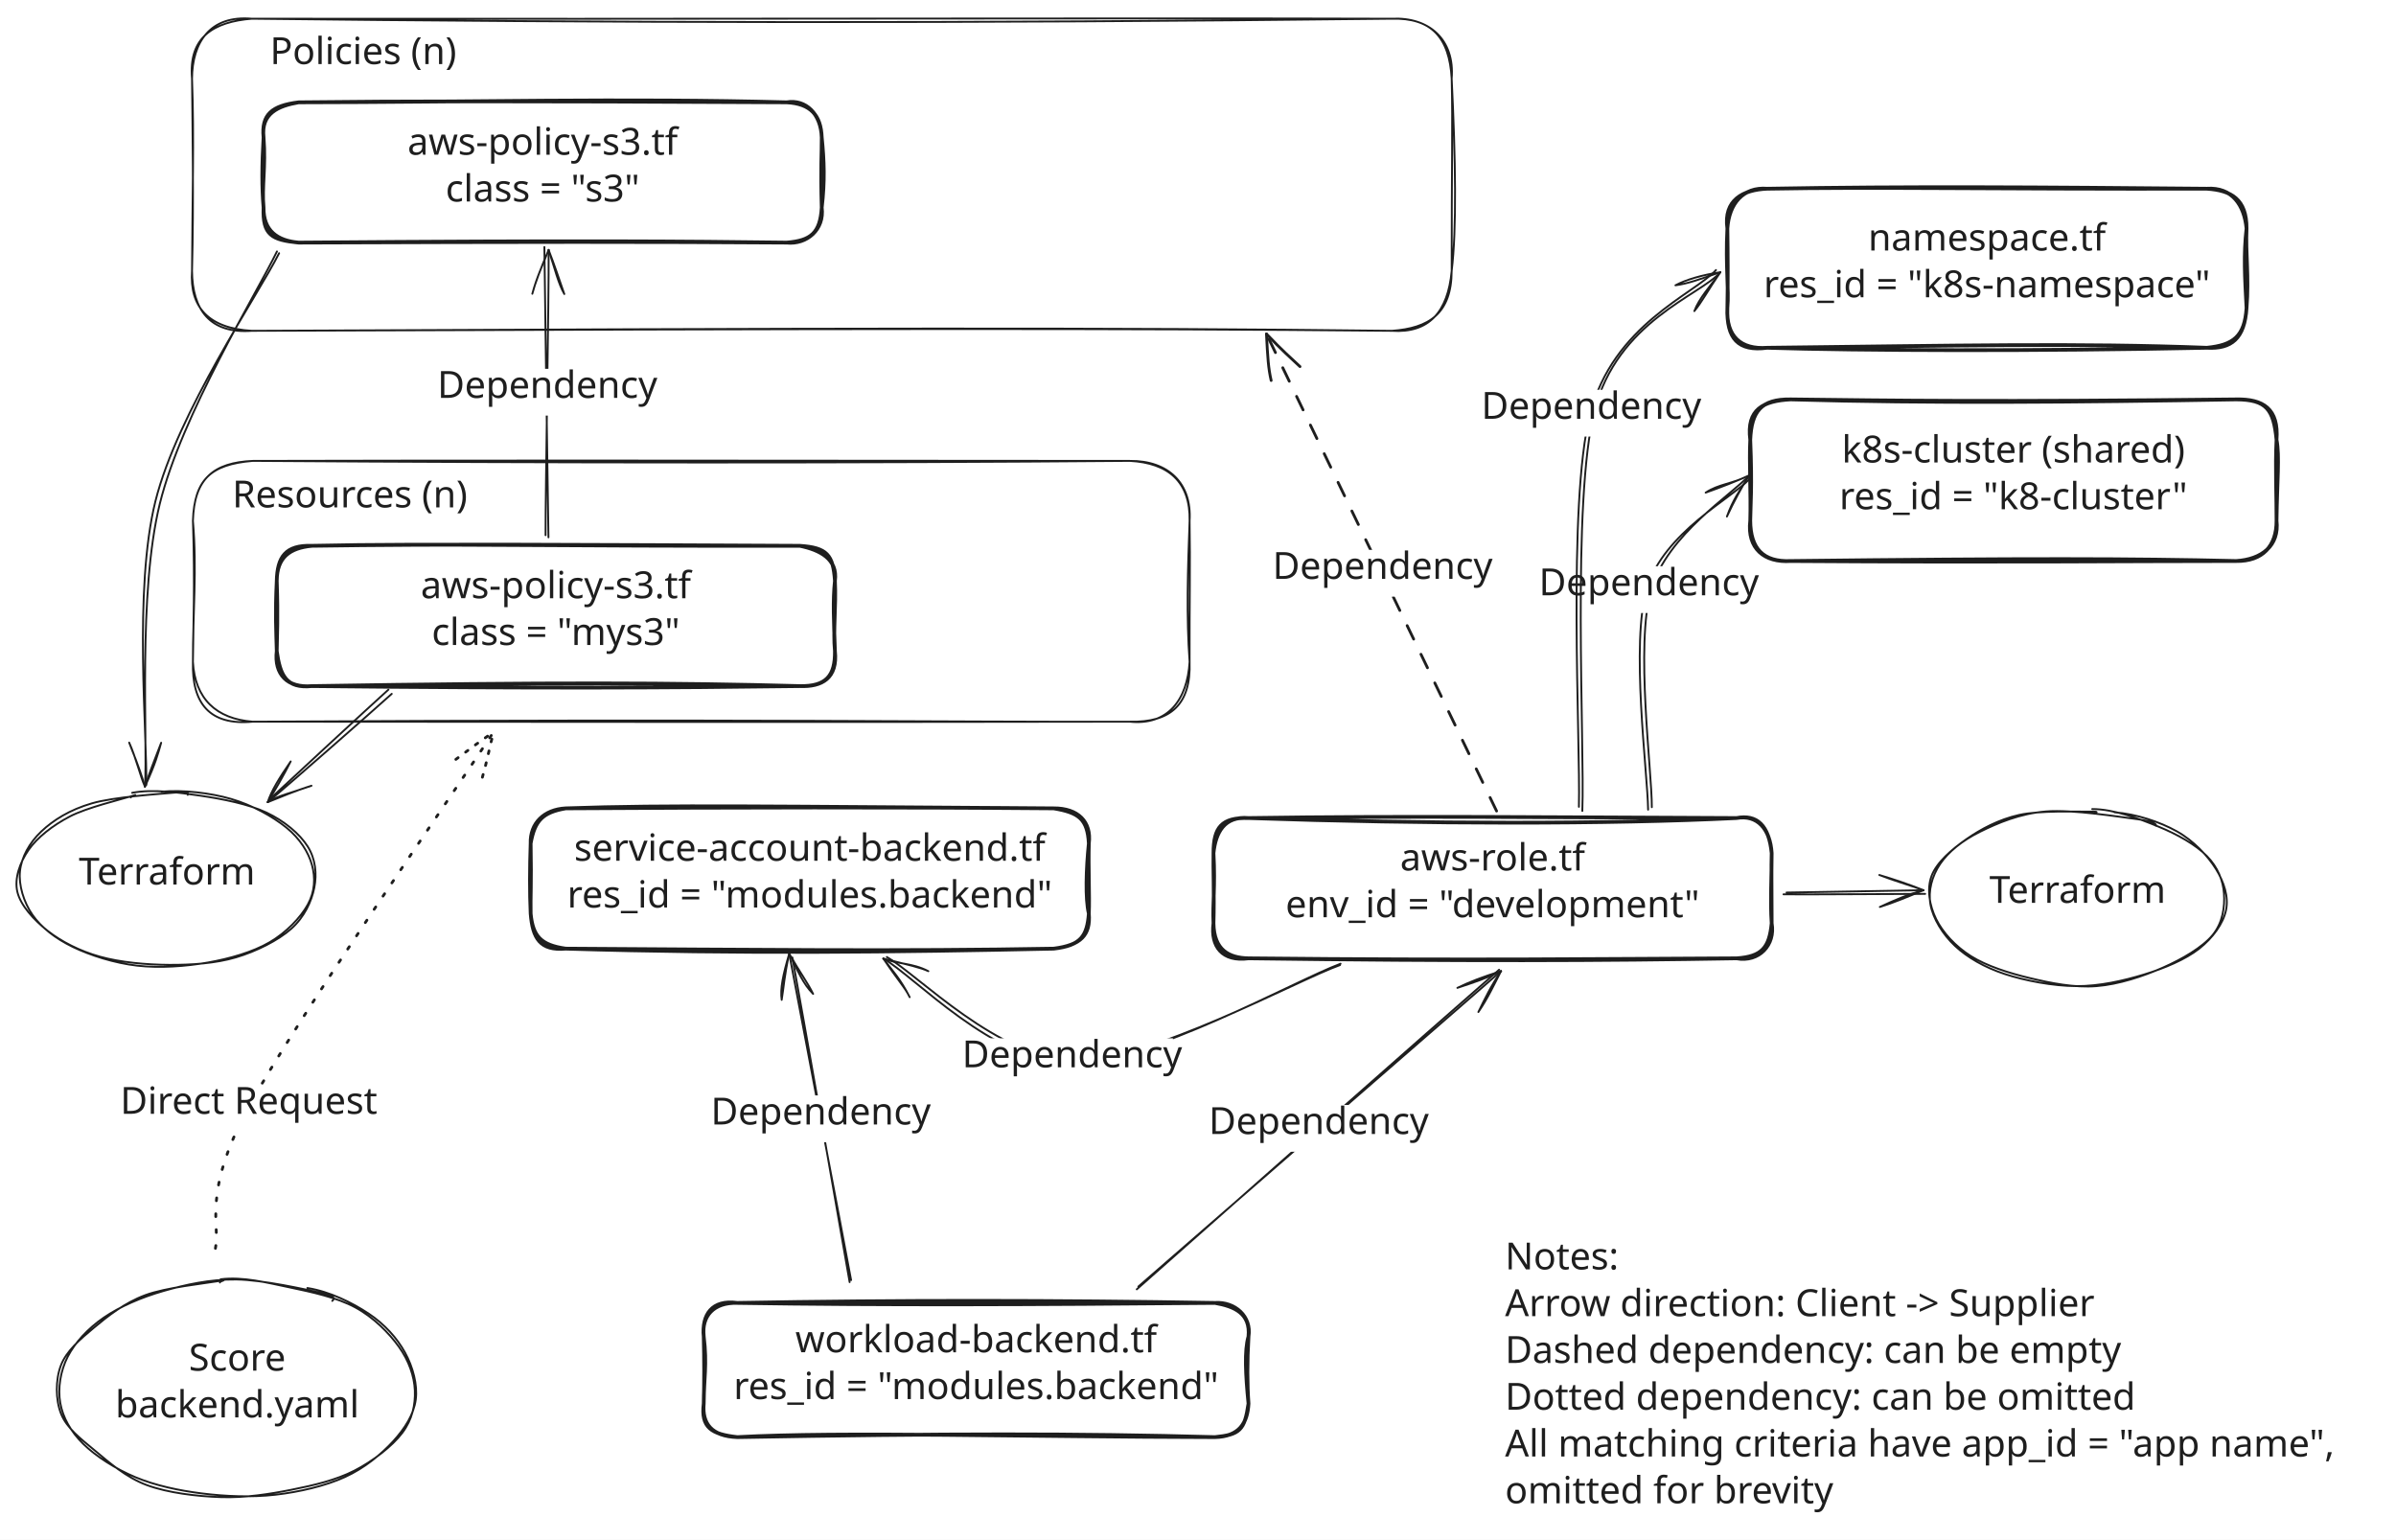
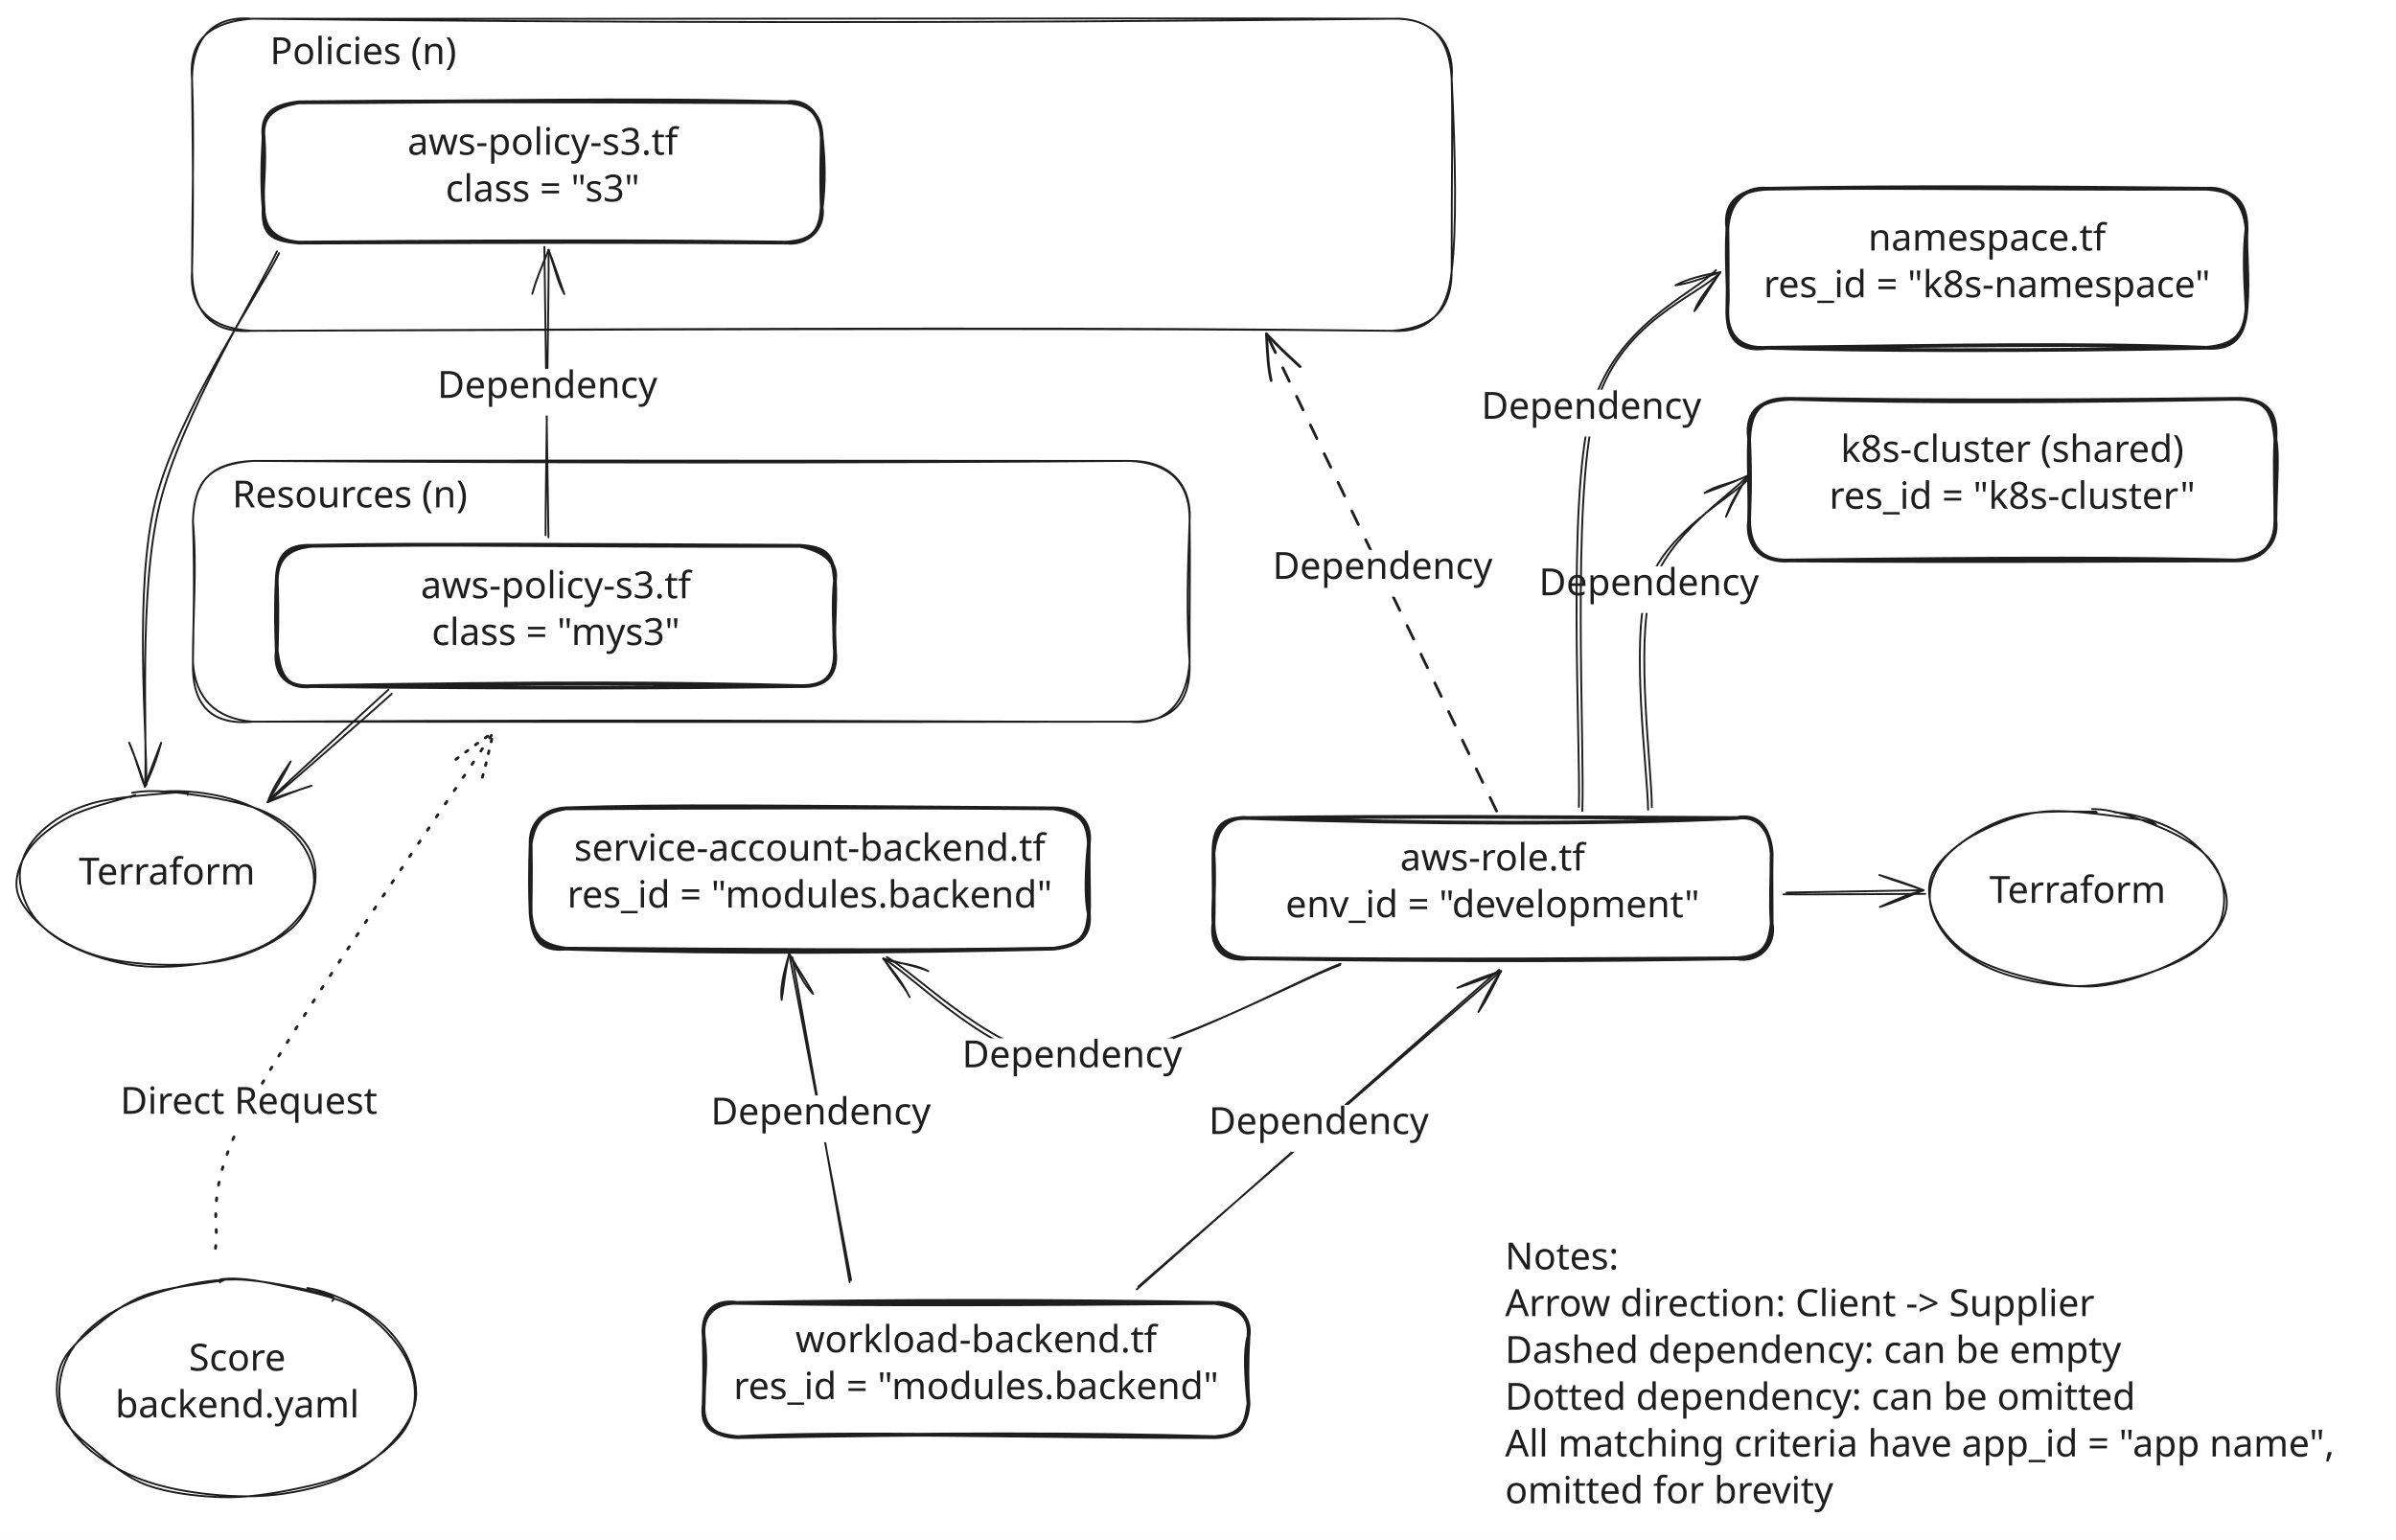
<svg xmlns="http://www.w3.org/2000/svg" version="1.1" viewBox="0 0 1280.321 822.848" width="3840.962" height="2468.545">
  <defs>
    <style class="style-fonts">
      @font-face {
        font-family: "Virgil";
        src: url("https://excalidraw.com/Virgil.woff2");
      }
      @font-face {
        font-family: "Cascadia";
        src: url("https://excalidraw.com/Cascadia.woff2");
      }
      @font-face {
        font-family: "Assistant";
        src: url("https://excalidraw.com/Assistant-Regular.woff2");
      }
    </style>
  </defs>
  <rect x="0" y="0" width="1280.321" height="822.848" fill="#ffffff" />
  <g stroke-linecap="round" transform="translate(376.0445 696.2945) rotate(0 145.5513 35.85863)">
    <path d="M17.93 0 C96.73 1.2, 175.14 0.85, 273.17 0 M17.93 0 C103.27 -1.51, 189.48 -1.42, 273.17 0 M273.17 0 C283.85 -0.72, 292.83 7.26, 291.1 17.93 M273.17 0 C283.5 1.81, 292.31 5.54, 291.1 17.93 M291.1 17.93 C288.91 25.52, 289.57 38.22, 291.1 53.79 M291.1 17.93 C290.3 31.43, 290.35 43.62, 291.1 53.79 M291.1 53.79 C290.51 64.33, 286.18 71.4, 273.17 71.72 M291.1 53.79 C289.04 67.97, 286.45 70.4, 273.17 71.72 M273.17 71.72 C173.45 71.54, 72.33 68.68, 17.93 71.72 M273.17 71.72 C200.66 69.71, 128.92 69.77, 17.93 71.72 M17.93 71.72 C4.16 70.16, -1.62 66.68, 0 53.79 M17.93 71.72 C4.25 71.21, -0.97 64.62, 0 53.79 M0 53.79 C0 40.82, 1.84 33.01, 0 17.93 M0 53.79 C0.33 42.3, 0.31 30.09, 0 17.93 M0 17.93 C-1.3 7.04, 5.34 -0.45, 17.93 0 M0 17.93 C-1.09 6.3, 4.28 -1.87, 17.93 0" stroke="#1e1e1e" stroke-width="2" fill="none" />
  </g>
  <g transform="translate(390.5459 707.1531) rotate(0 131.0499 25)">
    <text x="131.05" y="0" font-family="Virgil, Segoe UI Emoji" font-size="20px" fill="#1e1e1e" text-anchor="middle" style="white-space: pre;" direction="ltr" dominant-baseline="text-before-edge">workload-backend.tf</text>
    <text x="131.05" y="25" font-family="Virgil, Segoe UI Emoji" font-size="20px" fill="#1e1e1e" text-anchor="middle" style="white-space: pre;" direction="ltr" dominant-baseline="text-before-edge">res_id = "modules.backend"</text>
  </g>
  <g stroke-linecap="round" transform="translate(283.5583 431.9903) rotate(0 149.1329 37.4864)">
    <path d="M18.74 0 C73.51 -1.93, 128.87 -0.92, 279.52 0 M18.74 0 C107.84 -0.54, 196.75 -0.7, 279.52 0 M279.52 0 C292.51 -0.07, 299.71 7.18, 298.27 18.74 M279.52 0 C292.99 2.29, 297.56 5.69, 298.27 18.74 M298.27 18.74 C296.9 32.22, 296.37 48.31, 298.27 56.23 M298.27 18.74 C297.89 31.86, 298.68 46.66, 298.27 56.23 M298.27 56.23 C299.21 67.68, 294.02 73.14, 279.52 74.97 M298.27 56.23 C297.36 68.21, 294.04 73.32, 279.52 74.97 M279.52 74.97 C195.33 76.78, 112.98 77.79, 18.74 74.97 M279.52 74.97 C198.56 76.46, 116.41 75.55, 18.74 74.97 M18.74 74.97 C4.98 76.16, 1.06 69.48, 0 56.23 M18.74 74.97 C5.5 73.09, 1.17 68.43, 0 56.23 M0 56.23 C-0.19 47.23, 0.4 40.85, 0 18.74 M0 56.23 C-0.51 45.01, -0.46 32.07, 0 18.74 M0 18.74 C-0.33 7.96, 7.14 0.61, 18.74 0 M0 18.74 C2.16 6.54, 6.39 2.13, 18.74 0" stroke="#1e1e1e" stroke-width="2" fill="none" />
  </g>
  <g transform="translate(301.6413 444.4767) rotate(0 131.0499 25)">
    <text x="131.05" y="0" font-family="Virgil, Segoe UI Emoji" font-size="20px" fill="#1e1e1e" text-anchor="middle" style="white-space: pre;" direction="ltr" dominant-baseline="text-before-edge">service-account-backend.tf</text>
    <text x="131.05" y="25" font-family="Virgil, Segoe UI Emoji" font-size="20px" fill="#1e1e1e" text-anchor="middle" style="white-space: pre;" direction="ltr" dominant-baseline="text-before-edge">res_id = "modules.backend"</text>
  </g>
  <g mask="url(#mask-am-eb7R6h6xgvcH6xCAgg)" stroke-linecap="round">
    <g transform="translate(422.7031 510.8601) rotate(0 15.8991 87.0487)">
      <path d="M-0.98 -1.19 C4.45 27.73, 26.7 144.15, 32.09 173.24 M0.7 0.8 C6.04 29.87, 26.35 145.41, 31.3 174.33" stroke="#1e1e1e" stroke-width="1" fill="none" />
    </g>
    <g transform="translate(422.7031 510.8601) rotate(0 15.8991 87.0487)">
      <path d="M11.8 20.29 C6.55 15.11, 3.79 8.39, -0.98 -1.19 M11.8 20.29 C8.93 14.38, 5.13 9.42, -0.98 -1.19" stroke="#1e1e1e" stroke-width="1" fill="none" />
    </g>
    <g transform="translate(422.7031 510.8601) rotate(0 15.8991 87.0487)">
      <path d="M-5 23.48 C-5.89 17.61, -4.29 10.06, -0.98 -1.19 M-5 23.48 C-3.86 16.65, -3.66 10.93, -0.98 -1.19" stroke="#1e1e1e" stroke-width="1" fill="none" />
    </g>
  </g>
  <mask id="mask-am-eb7R6h6xgvcH6xCAgg">
    <rect x="0" y="0" fill="#fff" width="554.501" height="784.957" />
    <rect x="384.722" y="585.409" fill="#000" width="107.76" height="25" opacity="1" />
  </mask>
  <g transform="translate(384.7222 585.4088) rotate(0 53.53525 12.01945)">
    <text x="53.88" y="0" font-family="Virgil, Segoe UI Emoji" font-size="20px" fill="#1e1e1e" text-anchor="middle" style="white-space: pre;" direction="ltr" dominant-baseline="text-before-edge">Dependency</text>
  </g>
  <g stroke-linecap="round" transform="translate(648.4361 437.1673) rotate(0 149.1329 37.4864)">
    <path d="M18.74 0 C113.27 3.27, 211.71 3.36, 279.52 0 M18.74 0 C101.02 -1.23, 183.39 -0.35, 279.52 0 M279.52 0 C290.6 -1.97, 297.49 5.82, 298.27 18.74 M279.52 0 C290.49 -2.12, 296.81 3.97, 298.27 18.74 M298.27 18.74 C298.06 26.07, 298.2 36.36, 298.27 56.23 M298.27 18.74 C298.3 31.27, 297.44 44.32, 298.27 56.23 M298.27 56.23 C297.02 69.27, 293.08 74.06, 279.52 74.97 M298.27 56.23 C300.31 67.84, 291.45 77.16, 279.52 74.97 M279.52 74.97 C208.47 76.19, 133.14 76.49, 18.74 74.97 M279.52 74.97 C209.67 75.24, 139.58 76.21, 18.74 74.97 M18.74 74.97 C8.18 74.77, 0.22 70.53, 0 56.23 M18.74 74.97 C4.73 76.81, -1.63 68.75, 0 56.23 M0 56.23 C-0.53 45.57, 0.99 37.01, 0 18.74 M0 56.23 C0.44 41.19, -0.19 25.99, 0 18.74 M0 18.74 C1.14 7.72, 5.77 -1.15, 18.74 0 M0 18.74 C-0.02 5.03, 4.24 -0.41, 18.74 0" stroke="#1e1e1e" stroke-width="2" fill="none" />
  </g>
  <g transform="translate(686.2491 449.6537) rotate(0 111.3199 25)">
    <text x="111.32" y="0" font-family="Virgil, Segoe UI Emoji" font-size="20px" fill="#1e1e1e" text-anchor="middle" style="white-space: pre;" direction="ltr" dominant-baseline="text-before-edge">aws-role.tf</text>
    <text x="111.32" y="25" font-family="Virgil, Segoe UI Emoji" font-size="20px" fill="#1e1e1e" text-anchor="middle" style="white-space: pre;" direction="ltr" dominant-baseline="text-before-edge">env_id = "development"</text>
  </g>
  <g mask="url(#mask--y3CqEdB6f-j6zPazY8AW)" stroke-linecap="round">
    <g transform="translate(801.2754 518.388) rotate(0 -96.58001 84.61951)">
      <path d="M0.82 0.58 C-31.44 28.67, -160.76 141.02, -192.98 169.15 M-0.21 -0.16 C-32.66 28.08, -161.72 142.16, -193.84 170.64" stroke="#1e1e1e" stroke-width="1" fill="none" />
    </g>
    <g transform="translate(801.2754 518.388) rotate(0 -96.58001 84.61951)">
      <path d="M-11.3 22.45 C-6.24 15.08, -3.15 8.29, 0.82 0.58 M-11.3 22.45 C-7.68 15.04, -4.58 8.58, 0.82 0.58" stroke="#1e1e1e" stroke-width="1" fill="none" />
    </g>
    <g transform="translate(801.2754 518.388) rotate(0 -96.58001 84.61951)">
      <path d="M-22.52 9.54 C-13.5 6.57, -6.52 4.26, 0.82 0.58 M-22.52 9.54 C-15.56 6.17, -9 3.69, 0.82 0.58" stroke="#1e1e1e" stroke-width="1" fill="none" />
    </g>
  </g>
  <mask id="mask--y3CqEdB6f-j6zPazY8AW">
    <rect x="0" y="0" fill="#fff" width="1094.435" height="787.627" />
    <rect x="650.815" y="590.508" fill="#000" width="107.76" height="25" opacity="1" />
  </mask>
  <g transform="translate(650.8154 590.5075) rotate(0 53.95117 13.12079)">
    <text x="53.88" y="0" font-family="Virgil, Segoe UI Emoji" font-size="20px" fill="#1e1e1e" text-anchor="middle" style="white-space: pre;" direction="ltr" dominant-baseline="text-before-edge">Dependency</text>
  </g>
  <g stroke-linecap="round" transform="translate(140.8342 54.68073) rotate(0 149.1329 37.4864)">
    <path d="M18.74 0 C108.05 -0.09, 194.28 -2.27, 279.52 0 M18.74 0 C75.38 -0.63, 132.56 -0.75, 279.52 0 M279.52 0 C292.26 0.65, 297.82 6.81, 298.27 18.74 M279.52 0 C289.81 -1.75, 297.88 6.26, 298.27 18.74 M298.27 18.74 C299.53 31.3, 299.92 42.2, 298.27 56.23 M298.27 18.74 C298.33 27.5, 297.62 34.67, 298.27 56.23 M298.27 56.23 C297.46 69.98, 292.36 73.93, 279.52 74.97 M298.27 56.23 C299.77 67.97, 290.3 76.08, 279.52 74.97 M279.52 74.97 C224.92 74.29, 169.98 73.79, 18.74 74.97 M279.52 74.97 C209.1 74.48, 138.72 74.51, 18.74 74.97 M18.74 74.97 C7.47 73.99, -0.15 68.73, 0 56.23 M18.74 74.97 C4.34 73.54, -0.6 70.95, 0 56.23 M0 56.23 C-1.09 45.2, 1.23 34.73, 0 18.74 M0 56.23 C-0.93 45.65, -0.87 33.7, 0 18.74 M0 18.74 C-1.2 6.54, 4.36 1.79, 18.74 0 M0 18.74 C-1.5 5.75, 8.05 1.88, 18.74 0" stroke="#1e1e1e" stroke-width="2" fill="none" />
  </g>
  <g transform="translate(213.0672 67.16713) rotate(0 76.89992 25)">
    <text x="76.9" y="0" font-family="Virgil, Segoe UI Emoji" font-size="20px" fill="#1e1e1e" text-anchor="middle" style="white-space: pre;" direction="ltr" dominant-baseline="text-before-edge">aws-policy-s3.tf</text>
    <text x="76.9" y="25" font-family="Virgil, Segoe UI Emoji" font-size="20px" fill="#1e1e1e" text-anchor="middle" style="white-space: pre;" direction="ltr" dominant-baseline="text-before-edge">class = "s3"</text>
  </g>
  <g stroke-linecap="round" transform="translate(147.8848 291.6851) rotate(0 149.1329 37.4864)">
    <path d="M18.74 0 C84.67 -1.44, 150.47 0.28, 279.52 0 M18.74 0 C89.43 -1.05, 160.08 -0.54, 279.52 0 M279.52 0 C294.02 0.96, 297.3 4.79, 298.27 18.74 M279.52 0 C290.35 2.21, 299.85 7.13, 298.27 18.74 M298.27 18.74 C297.14 29.43, 297.71 40.29, 298.27 56.23 M298.27 18.74 C298.94 32.36, 297.21 45.3, 298.27 56.23 M298.27 56.23 C298.46 69.56, 293.53 75.21, 279.52 74.97 M298.27 56.23 C299.79 70.69, 291.44 75.48, 279.52 74.97 M279.52 74.97 C214.21 73.17, 144.68 72.94, 18.74 74.97 M279.52 74.97 C210.95 75.86, 140.96 76.21, 18.74 74.97 M18.74 74.97 C5.09 76.32, 1.81 69.41, 0 56.23 M18.74 74.97 C5.73 76.07, -1.45 68.78, 0 56.23 M0 56.23 C-0.28 45.35, -0.84 36.62, 0 18.74 M0 56.23 C0.11 47.95, 0.68 38.61, 0 18.74 M0 18.74 C0.07 6.24, 6.8 1.15, 18.74 0 M0 18.74 C0.31 5.97, 4.59 -0.47, 18.74 0" stroke="#1e1e1e" stroke-width="2" fill="none" />
  </g>
  <g transform="translate(220.1178 304.1715) rotate(0 76.89992 25)">
    <text x="76.9" y="0" font-family="Virgil, Segoe UI Emoji" font-size="20px" fill="#1e1e1e" text-anchor="middle" style="white-space: pre;" direction="ltr" dominant-baseline="text-before-edge">aws-policy-s3.tf</text>
    <text x="76.9" y="25" font-family="Virgil, Segoe UI Emoji" font-size="20px" fill="#1e1e1e" text-anchor="middle" style="white-space: pre;" direction="ltr" dominant-baseline="text-before-edge">class = "mys3"</text>
  </g>
  <g mask="url(#mask-4kTZZ_MxfhzxSq8K87hFI)" stroke-linecap="round">
    <g transform="translate(293.2367 287.3278) rotate(0 -0.7464983 -77.72022)">
      <path d="M-0.16 -0.17 C-0.59 -26.18, -2.05 -129.4, -2.34 -155.34 M-1.71 -1.3 C-1.77 -27.16, 0.12 -128.19, -0.07 -153.75" stroke="#1e1e1e" stroke-width="1" fill="none" />
    </g>
    <g transform="translate(293.2367 287.3278) rotate(0 -0.7464983 -77.72022)">
      <path d="M8.31 -130.19 C5.24 -139.05, 3.05 -145.7, -0.07 -153.75 M8.31 -130.19 C5.11 -135.71, 3.35 -143.43, -0.07 -153.75" stroke="#1e1e1e" stroke-width="1" fill="none" />
    </g>
    <g transform="translate(293.2367 287.3278) rotate(0 -0.7464983 -77.72022)">
      <path d="M-8.79 -130.32 C-6.46 -139.11, -3.26 -145.73, -0.07 -153.75 M-8.79 -130.32 C-7.33 -135.89, -4.44 -143.58, -0.07 -153.75" stroke="#1e1e1e" stroke-width="1" fill="none" />
    </g>
  </g>
  <mask id="mask-4kTZZ_MxfhzxSq8K87hFI">
    <rect x="0" y="0" fill="#fff" width="394.73" height="542.768" />
    <rect x="238.61" y="197.108" fill="#000" width="107.76" height="25" opacity="1" />
  </mask>
  <g transform="translate(238.6102 197.1075) rotate(0 53.42701 12.46727)">
    <text x="53.88" y="0" font-family="Virgil, Segoe UI Emoji" font-size="20px" fill="#1e1e1e" text-anchor="middle" style="white-space: pre;" direction="ltr" dominant-baseline="text-before-edge">Dependency</text>
  </g>
  <g mask="url(#mask-4gpJHsq8whyIwTvcmLyxG)" stroke-linecap="round">
    <g transform="translate(115.4332 666.6882) rotate(0 74.2352 -137.9949)">
      <path d="M-0.32 0.43 C2.43 -12.13, -7.67 -28.48, 17.11 -74.48 C41.89 -120.49, 126.43 -242.05, 148.37 -275.59" stroke="#1e1e1e" stroke-width="1.5" fill="none" stroke-dasharray="1.5 7" />
    </g>
    <g transform="translate(115.4332 666.6882) rotate(0 74.2352 -137.9949)">
      <path d="M142.34 -251.33 C145.01 -260.56, 146.41 -268.62, 148.37 -275.59" stroke="#1e1e1e" stroke-width="1.5" fill="none" stroke-dasharray="1.5 5" />
    </g>
    <g transform="translate(115.4332 666.6882) rotate(0 74.2352 -137.9949)">
      <path d="M128.16 -260.88 C135.91 -266.7, 142.31 -271.39, 148.37 -275.59" stroke="#1e1e1e" stroke-width="1.5" fill="none" stroke-dasharray="1.5 5" />
    </g>
  </g>
  <mask id="mask-4gpJHsq8whyIwTvcmLyxG">
    <rect x="0" y="0" fill="#fff" width="363.904" height="1042.678" />
    <rect x="57.579" y="579.711" fill="#000" width="150.74" height="25" opacity="1" />
  </mask>
  <g transform="translate(57.57906 579.711) rotate(0 131.8787 -50.60119)">
    <text x="75.37" y="0" font-family="Virgil, Segoe UI Emoji" font-size="20px" fill="#1e1e1e" text-anchor="middle" style="white-space: pre;" direction="ltr" dominant-baseline="text-before-edge">Direct Request</text>
  </g>
  <g stroke-linecap="round" transform="translate(102.6126 10) rotate(0 336.5501 83.39251)">
    <path d="M32 0 C220.53 2.16, 410.36 2.65, 641.1 0 M32 0 C268.16 0.26, 503.72 -0.46, 641.1 0 M641.1 0 C660.79 -1.03, 674.87 10.97, 673.1 32 M641.1 0 C662.21 -0.52, 671.85 9.87, 673.1 32 M673.1 32 C675.19 74.25, 675.82 112.84, 673.1 134.79 M673.1 32 C673.72 56.39, 673.07 79.78, 673.1 134.79 M673.1 134.79 C673.03 157.63, 660.94 165.41, 641.1 166.79 M673.1 134.79 C671.07 156.88, 660.82 168.16, 641.1 166.79 M641.1 166.79 C490.68 164.98, 341.02 165.4, 32 166.79 M641.1 166.79 C496.32 165.39, 351.43 165.66, 32 166.79 M32 166.79 C9.61 168.47, 0.21 155.63, 0 134.79 M32 166.79 C8.66 165.47, -1.41 153.88, 0 134.79 M0 134.79 C0.1 98.84, 1.24 63.41, 0 32 M0 134.79 C1.01 96.8, 0.19 58.04, 0 32 M0 32 C-1.97 9.87, 11.46 1.64, 32 0 M0 32 C0.15 12.61, 9.63 -1.99, 32 0" stroke="#1e1e1e" stroke-width="1" fill="none" />
  </g>
  <g transform="translate(144.2479 18.71841) rotate(0 52.27995 12.5)">
    <text x="0" y="0" font-family="Virgil, Segoe UI Emoji" font-size="20px" fill="#1e1e1e" text-anchor="start" style="white-space: pre;" direction="ltr" dominant-baseline="text-before-edge">Policies (n)</text>
  </g>
  <g mask="url(#mask-i8ZVn0k6PGVgclSTlqa-8)" stroke-linecap="round">
    <g transform="translate(800.5237 433.9275) rotate(0 -61.72717 -127.5736)">
      <path d="M-0.82 -0.51 C-21.34 -43.14, -103.36 -213.2, -123.78 -255.46" stroke="#1e1e1e" stroke-width="1.5" fill="none" stroke-dasharray="8 9" />
    </g>
    <g transform="translate(800.5237 433.9275) rotate(0 -61.72717 -127.5736)">
      <path d="M-105.86 -238.02 C-111.16 -242.97, -115.24 -246.49, -123.78 -255.46" stroke="#1e1e1e" stroke-width="1.5" fill="none" />
    </g>
    <g transform="translate(800.5237 433.9275) rotate(0 -61.72717 -127.5736)">
      <path d="M-121.27 -230.59 C-122.8 -237.26, -123.1 -242.6, -123.78 -255.46" stroke="#1e1e1e" stroke-width="1.5" fill="none" />
    </g>
  </g>
  <mask id="mask-i8ZVn0k6PGVgclSTlqa-8">
    <rect x="0" y="0" fill="#fff" width="1023.978" height="789.075" />
    <rect x="684.917" y="293.854" fill="#000" width="107.76" height="25" opacity="1" />
  </mask>
  <g transform="translate(684.9165 293.854) rotate(0 53.31071 12.09019)">
    <text x="53.88" y="0" font-family="Virgil, Segoe UI Emoji" font-size="20px" fill="#1e1e1e" text-anchor="middle" style="white-space: pre;" direction="ltr" dominant-baseline="text-before-edge">Dependency</text>
  </g>
  <g mask="url(#mask-8kT-3GSwzjiQ1cpgXKV6h)" stroke-linecap="round">
    <g transform="translate(472.6604 511.8532) rotate(0 121.387 27.75629)">
      <path d="M-0.65 0.41 C15.71 9.64, 58.41 56, 99.14 56.46 C139.86 56.92, 219.81 11.96, 243.69 3.17 M1.2 -0.42 C17.84 9, 60.91 54.12, 101.28 54.84 C141.65 55.55, 219.87 12.27, 243.41 3.88" stroke="#1e1e1e" stroke-width="1" fill="none" />
    </g>
    <g transform="translate(472.6604 511.8532) rotate(0 121.387 27.75629)">
      <path d="M23.42 7.16 C14.87 2.65, 6.6 3.41, -0.65 0.41 M23.42 7.16 C19.09 5.15, 13.07 3.88, -0.65 0.41" stroke="#1e1e1e" stroke-width="1" fill="none" />
    </g>
    <g transform="translate(472.6604 511.8532) rotate(0 121.387 27.75629)">
      <path d="M13.44 21.05 C8.57 11.3, 4.1 6.78, -0.65 0.41 M13.44 21.05 C11.2 16.25, 7.22 12.13, -0.65 0.41" stroke="#1e1e1e" stroke-width="1" fill="none" />
    </g>
  </g>
  <mask id="mask-8kT-3GSwzjiQ1cpgXKV6h">
    <rect x="0" y="0" fill="#fff" width="815.434" height="667.366" />
    <rect x="519.006" y="554.866" fill="#000" width="107.76" height="25" opacity="1" />
  </mask>
  <g transform="translate(519.006 554.8658) rotate(0 75.17309 -14.9921)">
    <text x="53.88" y="0" font-family="Virgil, Segoe UI Emoji" font-size="20px" fill="#1e1e1e" text-anchor="middle" style="white-space: pre;" direction="ltr" dominant-baseline="text-before-edge">Dependency</text>
  </g>
-   <g stroke-linecap="round" transform="translate(935.2624 213.4422) rotate(0 140.6124 43.18511)">
+   <g stroke-linecap="round" transform="translate(934.6598 213.1453) rotate(0 140.6124 43.18511)">
    <path d="M21.59 0 C96.39 2.13, 174.5 1.44, 259.63 0 M21.59 0 C75.91 0.66, 130.47 1.42, 259.63 0 M259.63 0 C275.92 0.09, 279.64 5.3, 281.22 21.59 M259.63 0 C274.1 -0.3, 282.46 4.99, 281.22 21.59 M281.22 21.59 C282.9 30.33, 281.46 43.95, 281.22 64.78 M281.22 21.59 C280.49 36.41, 281.29 53.49, 281.22 64.78 M281.22 64.78 C281.34 78.38, 273.7 86.58, 259.63 86.37 M281.22 64.78 C282.75 78.11, 273.43 85.55, 259.63 86.37 M259.63 86.37 C197.28 86.36, 138.35 87.14, 21.59 86.37 M259.63 86.37 C203.95 85.08, 147.58 84.94, 21.59 86.37 M21.59 86.37 C6.86 87.01, 0.09 79.74, 0 64.78 M21.59 86.37 C7.48 87.31, -1.77 79.7, 0 64.78 M0 64.78 C0.44 50.9, -0.63 33.09, 0 21.59 M0 64.78 C0.09 56.2, 1.04 47.59, 0 21.59 M0 21.59 C0.65 6.54, 5.64 -0.23, 21.59 0 M0 21.59 C-2.14 5.21, 7.01 0.76, 21.59 0" stroke="#1e1e1e" stroke-width="2" fill="none" />
  </g>
-   <g transform="translate(970.9949 231.6273) rotate(0 104.8799 25)">
-     <text x="104.88" y="0" font-family="Virgil, Segoe UI Emoji" font-size="20px" fill="#1e1e1e" text-anchor="middle" style="white-space: pre;" direction="ltr" dominant-baseline="text-before-edge">k8s-cluster (shared)</text>
-     <text x="104.88" y="25" font-family="Virgil, Segoe UI Emoji" font-size="20px" fill="#1e1e1e" text-anchor="middle" style="white-space: pre;" direction="ltr" dominant-baseline="text-before-edge">res_id = "k8-cluster"</text>
+   <g transform="translate(964.9623 231.3304) rotate(0 110.3099 25)">
+     <text x="110.31" y="0" font-family="Virgil, Segoe UI Emoji" font-size="20px" fill="#1e1e1e" text-anchor="middle" style="white-space: pre;" direction="ltr" dominant-baseline="text-before-edge">k8s-cluster (shared)</text>
+     <text x="110.31" y="25" font-family="Virgil, Segoe UI Emoji" font-size="20px" fill="#1e1e1e" text-anchor="middle" style="white-space: pre;" direction="ltr" dominant-baseline="text-before-edge">res_id = "k8s-cluster"</text>
  </g>
  <g stroke-linecap="round" transform="translate(923.0365 100.8519) rotate(0 138.7082 42.5)">
    <path d="M21.25 0 C96.15 -1.35, 168.4 -0.78, 256.17 0 M21.25 0 C78.8 -1.06, 138.02 0.21, 256.17 0 M256.17 0 C269.18 0.83, 277.53 5.58, 277.42 21.25 M256.17 0 C269.74 -0.9, 276.23 8.76, 277.42 21.25 M277.42 21.25 C275.83 35.27, 276.53 47.06, 277.42 63.75 M277.42 21.25 C276.81 34.49, 278.76 46.82, 277.42 63.75 M277.42 63.75 C276.46 78.93, 270.32 83.64, 256.17 85 M277.42 63.75 C276.38 80.17, 269.33 85.72, 256.17 85 M256.17 85 C164.71 86.88, 70.11 86.53, 21.25 85 M256.17 85 C188.69 82.42, 123.13 83.84, 21.25 85 M21.25 85 C7.27 86.04, -0.81 79.02, 0 63.75 M21.25 85 C5.65 87.09, -0.5 80.06, 0 63.75 M0 63.75 C0.91 53.79, -1.04 41.65, 0 21.25 M0 63.75 C0.29 50.03, 0.2 34.45, 0 21.25 M0 21.25 C0.88 7.9, 8.42 -1, 21.25 0 M0 21.25 C-2.15 5.99, 8.37 0.53, 21.25 0" stroke="#1e1e1e" stroke-width="2" fill="none" />
  </g>
  <g transform="translate(934.9548 118.3519) rotate(0 126.7899 25)">
    <text x="126.79" y="0" font-family="Virgil, Segoe UI Emoji" font-size="20px" fill="#1e1e1e" text-anchor="middle" style="white-space: pre;" direction="ltr" dominant-baseline="text-before-edge">namespace.tf</text>
    <text x="126.79" y="25" font-family="Virgil, Segoe UI Emoji" font-size="20px" fill="#1e1e1e" text-anchor="middle" style="white-space: pre;" direction="ltr" dominant-baseline="text-before-edge">res_id = "k8s-namespace"</text>
  </g>
  <g mask="url(#mask-TxLnD3z_7wIGrvYBHFmhz)" stroke-linecap="round">
    <g transform="translate(844.3927 431.9272) rotate(0 36.82407 -143.6729)">
      <path d="M-0.7 -0.75 C0.22 -36.01, -6.93 -162.77, 5.28 -210.58 C17.49 -258.4, 60.98 -274.75, 72.56 -287.62 M1.14 1.47 C2.47 -34.23, -4.64 -164.43, 7.65 -212.42 C19.94 -260.41, 64.17 -274.02, 74.89 -286.45" stroke="#1e1e1e" stroke-width="1" fill="none" />
    </g>
    <g transform="translate(844.3927 431.9272) rotate(0 36.82407 -143.6729)">
      <path d="M60.99 -265.67 C63.47 -272.5, 69.52 -279.04, 74.89 -286.45 M60.99 -265.67 C64.96 -270.45, 68.12 -276.54, 74.89 -286.45" stroke="#1e1e1e" stroke-width="1" fill="none" />
    </g>
    <g transform="translate(844.3927 431.9272) rotate(0 36.82407 -143.6729)">
      <path d="M50.89 -279.46 C56.31 -282.37, 65.19 -285.04, 74.89 -286.45 M50.89 -279.46 C57.78 -280.38, 63.75 -282.65, 74.89 -286.45" stroke="#1e1e1e" stroke-width="1" fill="none" />
    </g>
  </g>
  <mask id="mask-TxLnD3z_7wIGrvYBHFmhz">
    <rect x="0" y="0" fill="#fff" width="1018.041" height="819.273" />
    <rect x="796.454" y="208.296" fill="#000" width="107.76" height="25" opacity="1" />
  </mask>
  <g transform="translate(796.4536 208.2964) rotate(0 84.40829 80.55585)">
    <text x="53.88" y="0" font-family="Virgil, Segoe UI Emoji" font-size="20px" fill="#1e1e1e" text-anchor="middle" style="white-space: pre;" direction="ltr" dominant-baseline="text-before-edge">Dependency</text>
  </g>
  <g mask="url(#mask-Z-nz3KLYQTtCCfkF8Dsab)" stroke-linecap="round">
-     <g transform="translate(881.0652 433.1995) rotate(0 26.45666 -89.10254)">
-       <path d="M-0.39 -0.51 C-0.62 -20.27, -9.97 -89.65, -0.93 -119.11 C8.12 -148.57, 44.77 -167.27, 53.87 -177.29 M1.6 -1.83 C1.71 -21.43, -7.4 -88.55, 1.27 -118.11 C9.94 -147.66, 44.77 -169.06, 53.6 -179.15" stroke="#1e1e1e" stroke-width="1" fill="none" />
-     </g>
-     <g transform="translate(881.0652 433.1995) rotate(0 26.45666 -89.10254)">
-       <path d="M41.72 -157.15 C44.94 -166.1, 48.08 -170.22, 53.6 -179.15 M41.72 -157.15 C45.29 -164.83, 49.67 -173.03, 53.6 -179.15" stroke="#1e1e1e" stroke-width="1" fill="none" />
-     </g>
-     <g transform="translate(881.0652 433.1995) rotate(0 26.45666 -89.10254)">
-       <path d="M30.36 -169.93 C37.32 -174.57, 44.25 -174.43, 53.6 -179.15 M30.36 -169.93 C38.28 -172.7, 46.95 -176.09, 53.6 -179.15" stroke="#1e1e1e" stroke-width="1" fill="none" />
+     <g transform="translate(881.0652 433.1995) rotate(0 26.15535 -89.07557)">
+       <path d="M-0.39 -0.51 C-0.62 -20.27, -9.87 -89.66, -0.93 -119.11 C8.02 -148.56, 44.27 -167.22, 53.27 -177.23 M1.6 -1.83 C1.71 -21.43, -7.3 -88.56, 1.27 -118.11 C9.84 -147.65, 44.27 -169.01, 53 -179.09" stroke="#1e1e1e" stroke-width="1" fill="none" />
+     </g>
+     <g transform="translate(881.0652 433.1995) rotate(0 26.15535 -89.07557)">
+       <path d="M41.23 -157.04 C44.41 -166, 47.51 -170.15, 53 -179.09 M41.23 -157.04 C44.76 -164.74, 49.1 -172.96, 53 -179.09" stroke="#1e1e1e" stroke-width="1" fill="none" />
+     </g>
+     <g transform="translate(881.0652 433.1995) rotate(0 26.15535 -89.07557)">
+       <path d="M29.81 -169.76 C36.75 -174.44, 43.67 -174.33, 53 -179.09 M29.81 -169.76 C37.71 -172.57, 46.36 -176.01, 53 -179.09" stroke="#1e1e1e" stroke-width="1" fill="none" />
    </g>
  </g>
  <mask id="mask-Z-nz3KLYQTtCCfkF8Dsab">
-     <rect x="0" y="0" fill="#fff" width="1033.979" height="711.405" />
+     <rect x="0" y="0" fill="#fff" width="1033.376" height="711.351" />
    <rect x="827.24" y="302.603" fill="#000" width="107.76" height="25" opacity="1" />
  </mask>
-   <g transform="translate(827.24 302.6025) rotate(0 78.32976 40.767)">
+   <g transform="translate(827.24 302.6025) rotate(0 78.05076 40.79397)">
    <text x="53.88" y="0" font-family="Virgil, Segoe UI Emoji" font-size="20px" fill="#1e1e1e" text-anchor="middle" style="white-space: pre;" direction="ltr" dominant-baseline="text-before-edge">Dependency</text>
  </g>
  <g stroke-linecap="round">
    <g transform="translate(208.3838 369.2311) rotate(0 -32.38302 29.23473)">
      <path d="M-0.82 -0.69 C-11.76 9.15, -53.75 48.11, -64.52 58.11 M0.95 1.56 C-10.22 11.66, -54.09 50.15, -65.33 59.46" stroke="#1e1e1e" stroke-width="1" fill="none" />
    </g>
    <g transform="translate(208.3838 369.2311) rotate(0 -32.38302 29.23473)">
      <path d="M-53.05 37.68 C-59.2 46.56, -63.47 53.62, -65.33 59.46 M-53.05 37.68 C-56.66 44.89, -61.65 53.49, -65.33 59.46" stroke="#1e1e1e" stroke-width="1" fill="none" />
    </g>
    <g transform="translate(208.3838 369.2311) rotate(0 -32.38302 29.23473)">
      <path d="M-41.93 50.67 C-52.34 54.38, -60.97 56.34, -65.33 59.46 M-41.93 50.67 C-49.73 53.04, -58.83 56.85, -65.33 59.46" stroke="#1e1e1e" stroke-width="1" fill="none" />
    </g>
  </g>
  <mask />
  <g stroke-linecap="round">
    <g transform="translate(148.5717 135.1245) rotate(0 -35.27986 142.6609)">
      <path d="M0.58 0.19 C-10.5 22.29, -53.68 85.31, -65.51 132.68 C-77.34 180.05, -69.76 259.06, -70.42 284.41 M-0.57 -0.76 C-11.35 21.52, -51.42 86.4, -63.17 134.06 C-74.93 181.73, -69.59 259.99, -71.11 285.25" stroke="#1e1e1e" stroke-width="1" fill="none" />
    </g>
    <g transform="translate(148.5717 135.1245) rotate(0 -35.27986 142.6609)">
      <path d="M-79.55 261.72 C-76 269.47, -73.59 279.89, -71.11 285.25 M-79.55 261.72 C-77.38 267.67, -74.82 272.79, -71.11 285.25" stroke="#1e1e1e" stroke-width="1" fill="none" />
    </g>
    <g transform="translate(148.5717 135.1245) rotate(0 -35.27986 142.6609)">
      <path d="M-62.45 261.8 C-65.43 269.6, -69.55 279.99, -71.11 285.25 M-62.45 261.8 C-64.12 267.66, -65.38 272.76, -71.11 285.25" stroke="#1e1e1e" stroke-width="1" fill="none" />
    </g>
  </g>
  <mask />
  <g stroke-linecap="round" transform="translate(10 422.9227) rotate(0 79.30595 46.93877)">
    <path d="M76.22 0.14 C87.93 -0.91, 102.37 0.82, 113.51 4.03 C124.66 7.25, 135.89 13.53, 143.09 19.41 C150.29 25.29, 154.8 32.48, 156.69 39.32 C158.59 46.16, 158.26 53.58, 154.47 60.47 C150.68 67.37, 142.86 75.54, 133.96 80.7 C125.07 85.86, 112.87 89.37, 101.09 91.45 C89.31 93.52, 75.32 94.53, 63.29 93.14 C51.25 91.76, 38.21 87.64, 28.9 83.12 C19.58 78.6, 12.09 72.77, 7.39 66.02 C2.69 59.28, -0.1 50.1, 0.68 42.66 C1.46 35.22, 5.67 27.45, 12.07 21.41 C18.47 15.36, 27.22 9.84, 39.1 6.39 C50.97 2.93, 74.79 1.43, 83.32 0.67 C91.86 -0.08, 90.37 1.07, 90.32 1.86 M60.61 0.76 C71.71 -1.33, 85.13 0.55, 97.1 2.31 C109.07 4.07, 122.88 6.82, 132.43 11.33 C141.97 15.84, 150.12 22.67, 154.37 29.36 C158.63 36.05, 159.41 44.11, 157.96 51.46 C156.5 58.81, 152.62 67.22, 145.63 73.43 C138.65 79.64, 126.92 85.5, 116.05 88.71 C105.17 91.92, 92.49 92.77, 80.38 92.7 C68.27 92.64, 54.2 91.35, 43.38 88.32 C32.56 85.29, 22.82 80.28, 15.47 74.52 C8.12 68.75, 0.99 60.92, -0.72 53.73 C-2.43 46.54, 0.57 38.08, 5.22 31.37 C9.87 24.66, 18.09 18.24, 27.21 13.46 C36.32 8.67, 54.47 4.36, 59.92 2.66 C65.37 0.96, 59.67 2.62, 59.89 3.26" stroke="#1e1e1e" stroke-width="1" fill="none" />
  </g>
  <g transform="translate(39.41822 457.1708) rotate(0 49.80995 12.5)">
    <text x="49.81" y="0" font-family="Virgil, Segoe UI Emoji" font-size="20px" fill="#1e1e1e" text-anchor="middle" style="white-space: pre;" direction="ltr" dominant-baseline="text-before-edge">Terraform</text>
  </g>
  <g stroke-linecap="round" transform="translate(1030.958 432.7262) rotate(0 79.30595 46.93877)">
    <path d="M98.89 1.36 C110.47 2.25, 123.13 6.45, 132.16 11.49 C141.2 16.53, 148.7 24.58, 153.1 31.61 C157.49 38.65, 160.04 46.58, 158.54 53.69 C157.05 60.8, 151.46 68.55, 144.15 74.28 C136.84 80.01, 125.64 84.73, 114.7 88.06 C103.77 91.39, 90.96 94.31, 78.55 94.27 C66.14 94.22, 51.05 91.37, 40.24 87.79 C29.44 84.21, 20.34 78.97, 13.73 72.79 C7.13 66.62, 1.93 58.05, 0.61 50.74 C-0.71 43.43, 1.39 35.43, 5.81 28.94 C10.22 22.45, 17.64 16.45, 27.08 11.78 C36.51 7.11, 48.39 2.02, 62.43 0.9 C76.47 -0.21, 101.53 3.81, 111.3 5.09 C121.06 6.38, 121.56 8.17, 121.03 8.61 M87.03 -0.36 C98.68 -0.36, 112.28 4.87, 122.5 9.06 C132.71 13.24, 142.48 18.8, 148.3 24.75 C154.13 30.7, 156.91 37.72, 157.43 44.75 C157.94 51.79, 156.82 60.34, 151.38 66.95 C145.93 73.56, 135.09 79.85, 124.75 84.4 C114.41 88.96, 101.15 93.36, 89.31 94.28 C77.48 95.21, 64.91 92.64, 53.73 89.97 C42.55 87.29, 30.57 83.5, 22.22 78.23 C13.87 72.97, 7.12 65.53, 3.62 58.38 C0.12 51.23, -1.48 42.42, 1.21 35.31 C3.89 28.21, 11.95 21.17, 19.76 15.75 C27.56 10.33, 37.04 5.23, 48.01 2.77 C58.99 0.31, 78.9 1.11, 85.59 1 C92.28 0.9, 88.12 1.57, 88.14 2.12" stroke="#1e1e1e" stroke-width="1" fill="none" />
  </g>
  <g transform="translate(1060.376 466.9743) rotate(0 49.80995 12.5)">
    <text x="49.81" y="0" font-family="Virgil, Segoe UI Emoji" font-size="20px" fill="#1e1e1e" text-anchor="middle" style="white-space: pre;" direction="ltr" dominant-baseline="text-before-edge">Terraform</text>
  </g>
  <g stroke-linecap="round">
    <g transform="translate(954.1384 477.7778) rotate(0 37.239 -0.2010311)">
      <path d="M-1.11 0.16 C11.31 0.31, 62.02 -0.07, 74.6 -0.08 M0.51 -0.8 C12.78 -0.95, 61.54 -1.84, 73.71 -2.04" stroke="#1e1e1e" stroke-width="1" fill="none" />
    </g>
    <g transform="translate(954.1384 477.7778) rotate(0 37.239 -0.2010311)">
      <path d="M50.37 6.92 C57.85 4.6, 65.25 1.49, 73.71 -2.04 M50.37 6.92 C58 3.38, 65.55 0.08, 73.71 -2.04" stroke="#1e1e1e" stroke-width="1" fill="none" />
    </g>
    <g transform="translate(954.1384 477.7778) rotate(0 37.239 -0.2010311)">
      <path d="M50.08 -10.18 C57.51 -7.27, 65 -5.16, 73.71 -2.04 M50.08 -10.18 C57.77 -7.88, 65.42 -5.35, 73.71 -2.04" stroke="#1e1e1e" stroke-width="1" fill="none" />
    </g>
  </g>
  <mask />
  <g stroke-linecap="round" transform="translate(103.0919 246.3017) rotate(0 266.2877 69.68702)">
    <path d="M32 0 C194.76 1.11, 358.14 1.18, 500.58 0 M32 0 C137.51 -0.24, 243.51 -0.25, 500.58 0 M500.58 0 C521.26 1.07, 532.99 11.27, 532.58 32 M500.58 0 C521.24 -0.22, 533.88 12.03, 532.58 32 M532.58 32 C531.6 57.65, 530.81 83.63, 532.58 107.37 M532.58 32 C532.98 54.4, 532.48 77.53, 532.58 107.37 M532.58 107.37 C533.42 130.14, 522.49 139.89, 500.58 139.37 M532.58 107.37 C531.33 127.74, 520.93 141.53, 500.58 139.37 M500.58 139.37 C400.49 139.64, 300.15 137.89, 32 139.37 M500.58 139.37 C361.15 139.61, 222.68 139.55, 32 139.37 M32 139.37 C12.45 137.86, 1.1 127.15, 0 107.37 M32 139.37 C8.86 141.59, -0.69 129.46, 0 107.37 M0 107.37 C-0.07 81.57, 2.26 57.88, 0 32 M0 107.37 C0.16 87.62, 1.13 67.3, 0 32 M0 32 C0.79 10.14, 9.27 1.88, 32 0 M0 32 C0.62 9.45, 11.08 0.89, 32 0" stroke="#1e1e1e" stroke-width="1" fill="none" />
  </g>
  <g transform="translate(124.1269 255.6417) rotate(0 66.31994 12.5)">
    <text x="0" y="0" font-family="Virgil, Segoe UI Emoji" font-size="20px" fill="#1e1e1e" text-anchor="start" style="white-space: pre;" direction="ltr" dominant-baseline="text-before-edge">Resources (n)</text>
  </g>
  <g stroke-linecap="round" transform="translate(31.40938 683.94) rotate(0 95.19456 58.12663)">
    <path d="M132.83 4.37 C144.84 6.29, 156.75 12.21, 165.45 17.97 C174.15 23.72, 180.81 31.22, 185.03 38.9 C189.24 46.57, 191.81 56.12, 190.76 64.02 C189.7 71.91, 185.02 79.36, 178.71 86.26 C172.39 93.16, 163.36 100.65, 152.87 105.42 C142.39 110.18, 128.49 113.4, 115.77 114.86 C103.05 116.32, 89.03 115.73, 76.57 114.17 C64.1 112.61, 51.58 109.92, 40.98 105.5 C30.39 101.08, 19.71 94.26, 13.02 87.65 C6.32 81.03, 2.18 73.56, 0.8 65.82 C-0.58 58.07, 0.87 48.77, 4.75 41.16 C8.63 33.56, 15.56 26.03, 24.09 20.17 C32.63 14.3, 44.17 9.36, 55.96 5.97 C67.75 2.59, 80.79 -0.34, 94.86 -0.17 C108.92 0.01, 131.81 5.12, 140.36 7.03 C148.9 8.94, 146.96 10.37, 146.14 11.28 M86.48 -0.28 C98.35 -1.81, 111.21 1.53, 123.2 4.03 C135.19 6.54, 148.68 9.46, 158.44 14.76 C168.19 20.05, 176.43 28.41, 181.74 35.8 C187.04 43.2, 189.95 51.47, 190.26 59.14 C190.56 66.8, 188.94 74.65, 183.56 81.8 C178.18 88.94, 167.83 96.92, 157.97 101.98 C148.11 107.04, 136.27 109.82, 124.4 112.18 C112.53 114.54, 99.65 116.56, 86.76 116.15 C73.87 115.74, 58.3 113.87, 47.04 109.71 C35.79 105.54, 26.86 97.53, 19.22 91.18 C11.58 84.84, 4.23 79.2, 1.22 71.63 C-1.8 64.05, -1.81 53.41, 1.13 45.73 C4.07 38.05, 11.35 31.8, 18.84 25.56 C26.33 19.31, 35.04 12.38, 46.07 8.25 C57.1 4.11, 78.34 1.89, 85.01 0.75 C91.68 -0.38, 85.7 0.71, 86.09 1.44" stroke="#1e1e1e" stroke-width="1" fill="none" />
  </g>
  <g transform="translate(66.26127 716.9649) rotate(0 60.52995 25)">
    <text x="60.53" y="0" font-family="Virgil, Segoe UI Emoji" font-size="20px" fill="#1e1e1e" text-anchor="middle" style="white-space: pre;" direction="ltr" dominant-baseline="text-before-edge">Score</text>
    <text x="60.53" y="25" font-family="Virgil, Segoe UI Emoji" font-size="20px" fill="#1e1e1e" text-anchor="middle" style="white-space: pre;" direction="ltr" dominant-baseline="text-before-edge">backend.yaml</text>
  </g>
  <g transform="translate(804.241 662.8482) rotate(0 233.0398 75)">
    <text x="0" y="0" font-family="Virgil, Segoe UI Emoji" font-size="20px" fill="#1e1e1e" text-anchor="start" style="white-space: pre;" direction="ltr" dominant-baseline="text-before-edge">Notes:</text>
    <text x="0" y="25" font-family="Virgil, Segoe UI Emoji" font-size="20px" fill="#1e1e1e" text-anchor="start" style="white-space: pre;" direction="ltr" dominant-baseline="text-before-edge">Arrow direction: Client -&gt; Supplier</text>
    <text x="0" y="50" font-family="Virgil, Segoe UI Emoji" font-size="20px" fill="#1e1e1e" text-anchor="start" style="white-space: pre;" direction="ltr" dominant-baseline="text-before-edge">Dashed dependency: can be empty</text>
    <text x="0" y="75" font-family="Virgil, Segoe UI Emoji" font-size="20px" fill="#1e1e1e" text-anchor="start" style="white-space: pre;" direction="ltr" dominant-baseline="text-before-edge">Dotted dependency: can be omitted</text>
    <text x="0" y="100" font-family="Virgil, Segoe UI Emoji" font-size="20px" fill="#1e1e1e" text-anchor="start" style="white-space: pre;" direction="ltr" dominant-baseline="text-before-edge">All matching criteria have app_id = "app name",</text>
    <text x="0" y="125" font-family="Virgil, Segoe UI Emoji" font-size="20px" fill="#1e1e1e" text-anchor="start" style="white-space: pre;" direction="ltr" dominant-baseline="text-before-edge">omitted for brevity</text>
  </g>
</svg>
